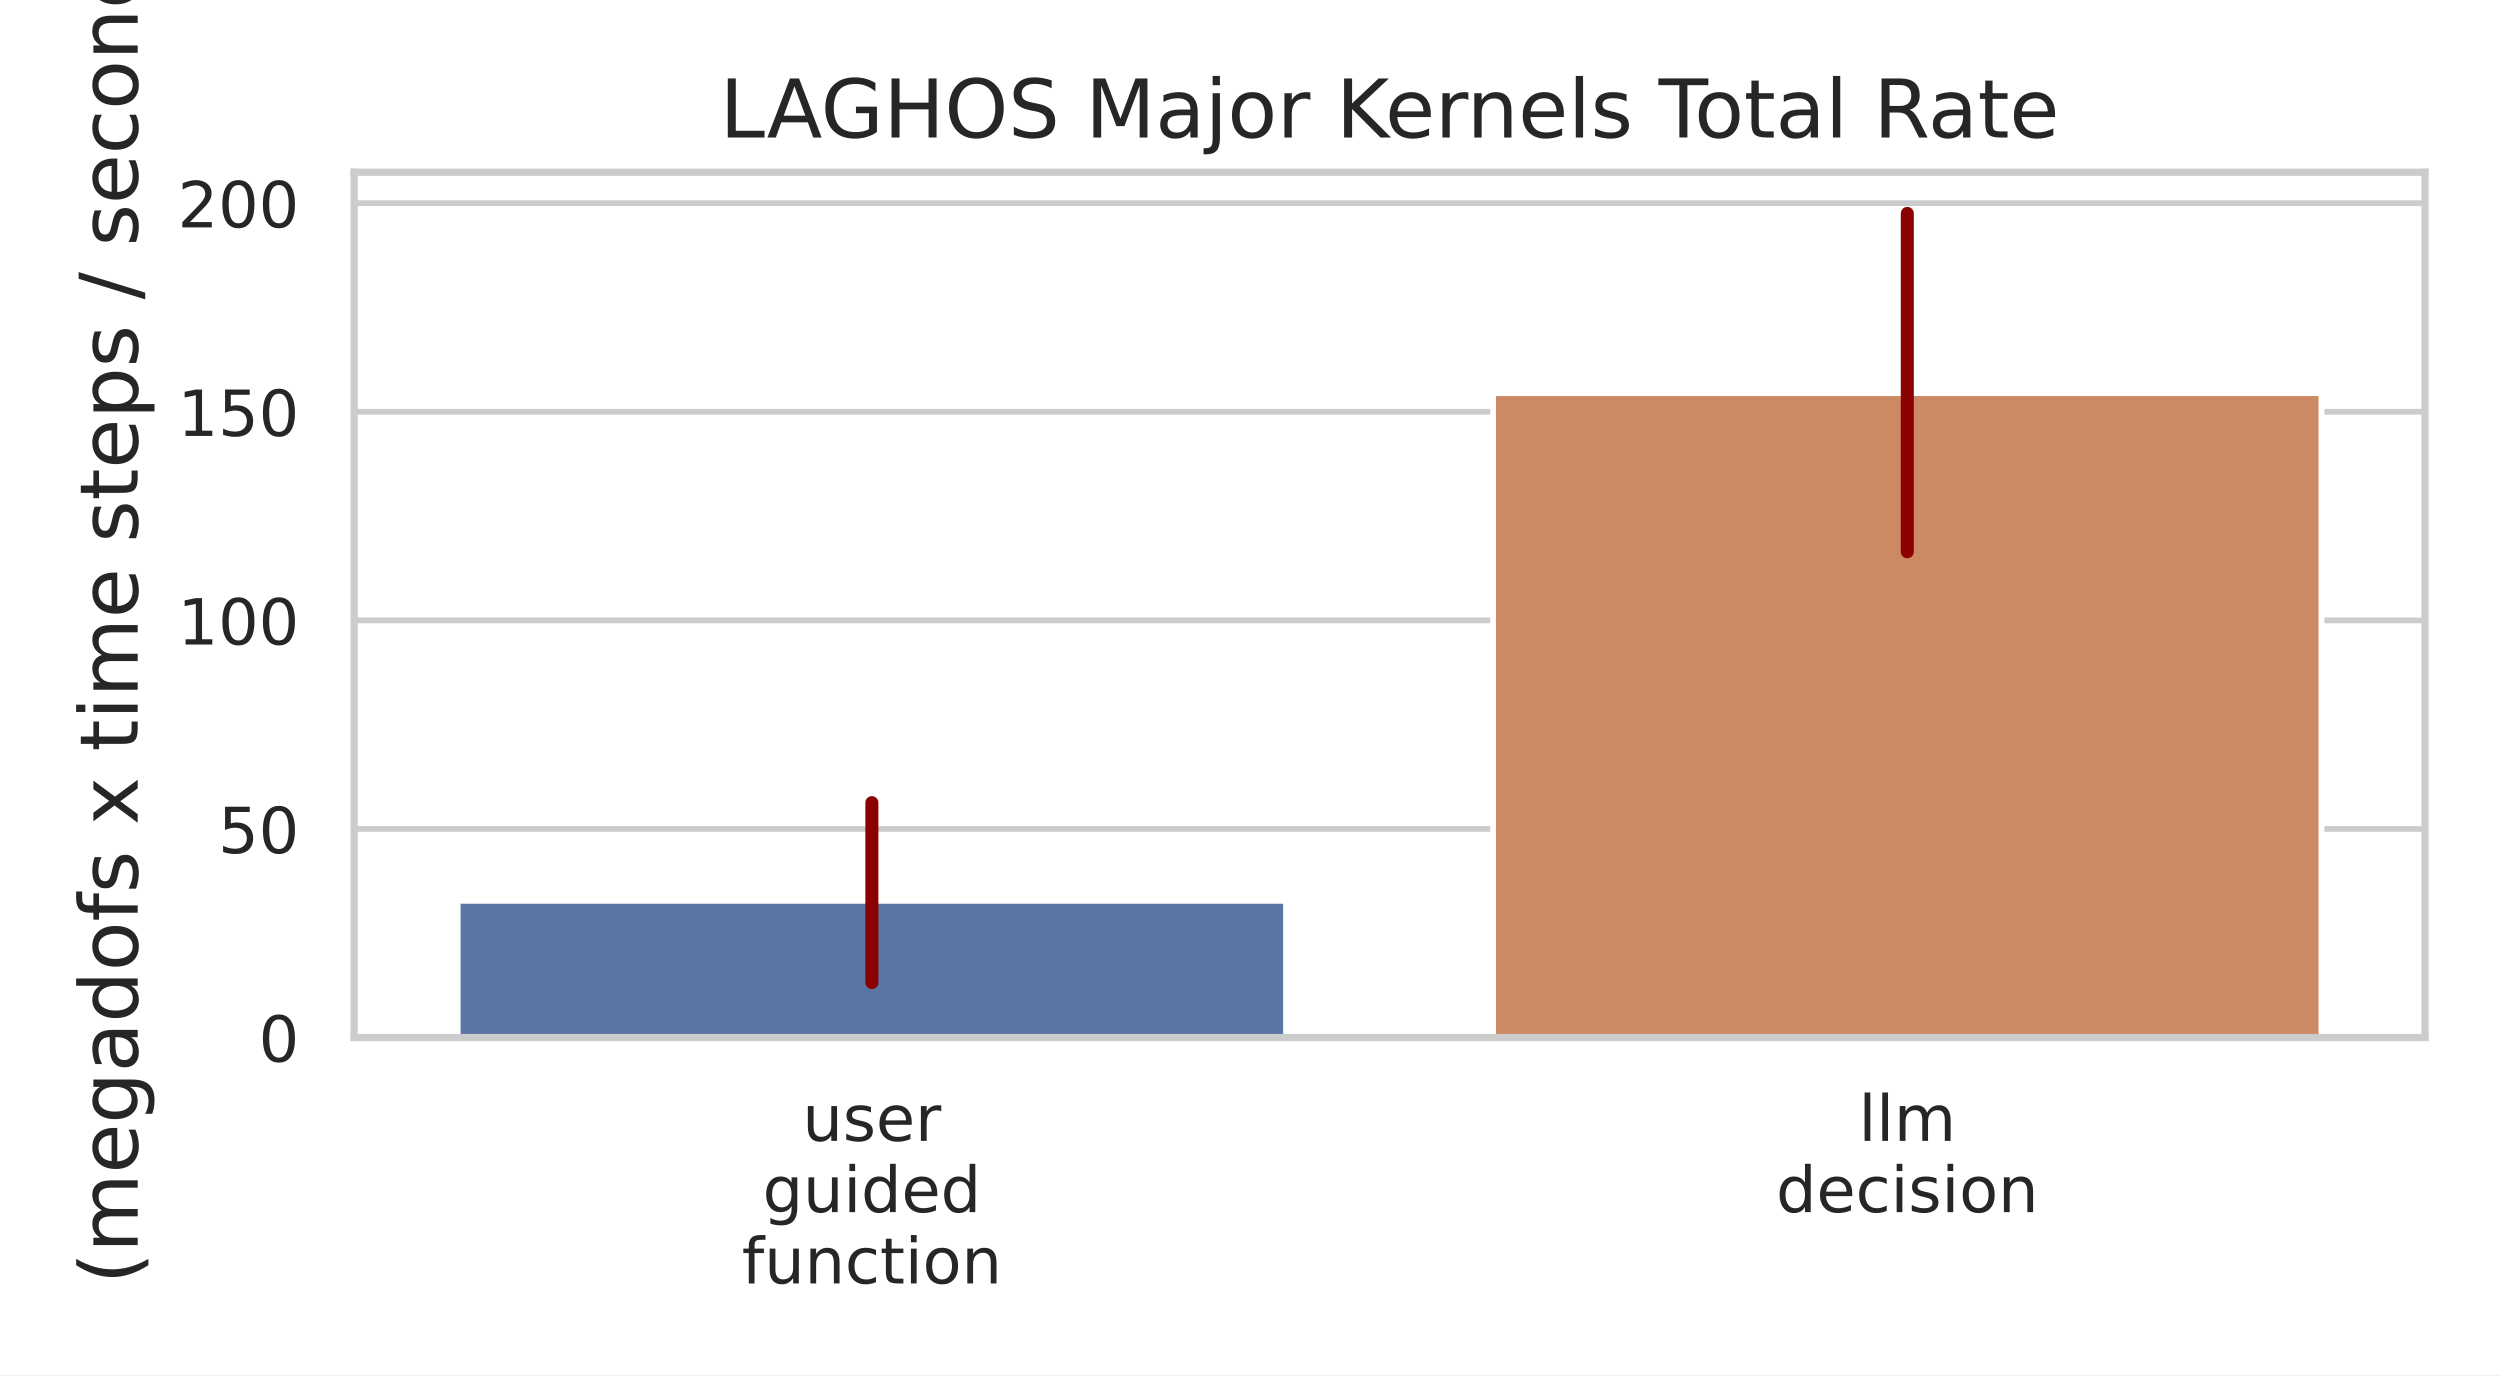
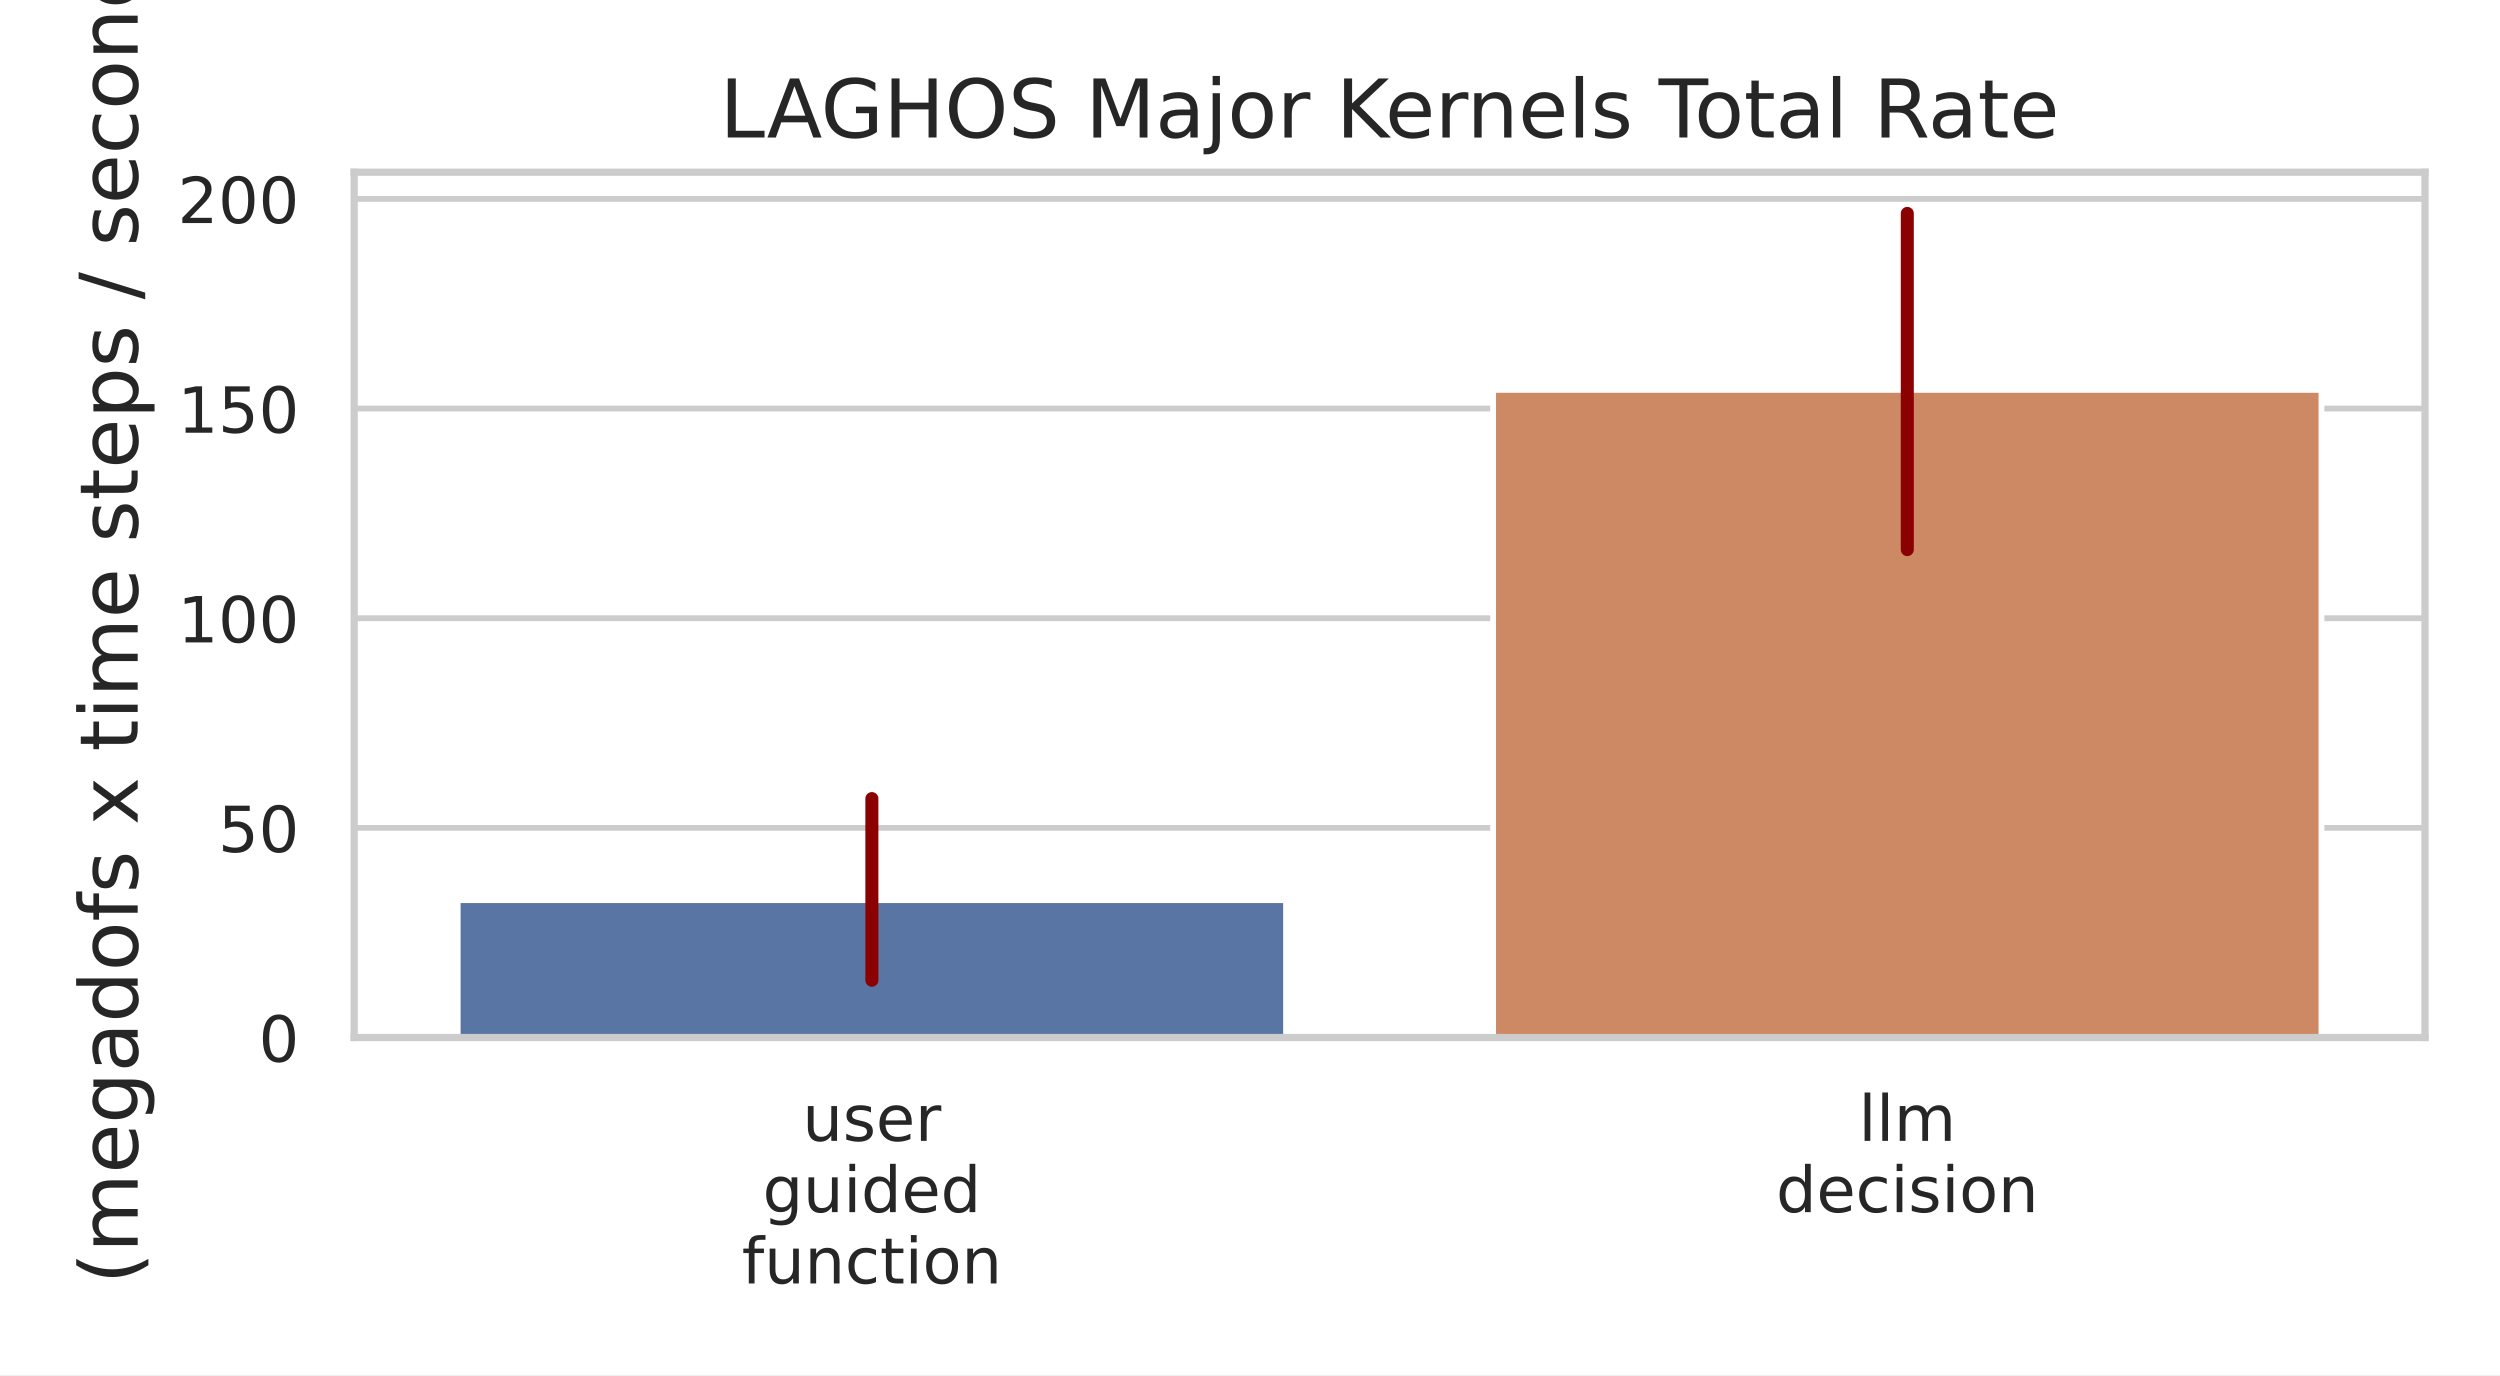
<svg xmlns="http://www.w3.org/2000/svg" xmlns:xlink="http://www.w3.org/1999/xlink" width="432pt" height="237.6pt" viewBox="0 0 432 237.6" version="1.1">
  <defs>
    <style type="text/css">*{stroke-linejoin: round; stroke-linecap: butt}</style>
  </defs>
  <g id="figure_1">
    <g id="patch_1">
      <path d="M 0 237.6  L 432 237.6  L 432 0  L 0 0  z " style="fill: #ffffff" />
    </g>
    <g id="axes_1">
      <g id="patch_2">
        <path d="M 61.2 179.284  L 419.04 179.284  L 419.04 29.76  L 61.2 29.76  z " style="fill: #ffffff" />
      </g>
      <g id="matplotlib.axis_1">
        <g id="xtick_1">
          <g id="text_1">
            <g style="fill: #262626" transform="translate(138.664 197.1423) scale(0.11 -0.11)">
              <defs>
                <path id="DejaVuSans-75" d="M 544 1381  L 544 3500  L 1119 3500  L 1119 1403  Q 1119 906 1312 657  Q 1506 409 1894 409  Q 2359 409 2629 706  Q 2900 1003 2900 1516  L 2900 3500  L 3475 3500  L 3475 0  L 2900 0  L 2900 538  Q 2691 219 2414 64  Q 2138 -91 1772 -91  Q 1169 -91 856 284  Q 544 659 544 1381  z M 1991 3584  L 1991 3584  z " transform="scale(0.015625)" />
                <path id="DejaVuSans-73" d="M 2834 3397  L 2834 2853  Q 2591 2978 2328 3040  Q 2066 3103 1784 3103  Q 1356 3103 1142 2972  Q 928 2841 928 2578  Q 928 2378 1081 2264  Q 1234 2150 1697 2047  L 1894 2003  Q 2506 1872 2764 1633  Q 3022 1394 3022 966  Q 3022 478 2636 193  Q 2250 -91 1575 -91  Q 1294 -91 989 -36  Q 684 19 347 128  L 347 722  Q 666 556 975 473  Q 1284 391 1588 391  Q 1994 391 2212 530  Q 2431 669 2431 922  Q 2431 1156 2273 1281  Q 2116 1406 1581 1522  L 1381 1569  Q 847 1681 609 1914  Q 372 2147 372 2553  Q 372 3047 722 3315  Q 1072 3584 1716 3584  Q 2034 3584 2315 3537  Q 2597 3491 2834 3397  z " transform="scale(0.015625)" />
                <path id="DejaVuSans-65" d="M 3597 1894  L 3597 1613  L 953 1613  Q 991 1019 1311 708  Q 1631 397 2203 397  Q 2534 397 2845 478  Q 3156 559 3463 722  L 3463 178  Q 3153 47 2828 -22  Q 2503 -91 2169 -91  Q 1331 -91 842 396  Q 353 884 353 1716  Q 353 2575 817 3079  Q 1281 3584 2069 3584  Q 2775 3584 3186 3129  Q 3597 2675 3597 1894  z M 3022 2063  Q 3016 2534 2758 2815  Q 2500 3097 2075 3097  Q 1594 3097 1305 2825  Q 1016 2553 972 2059  L 3022 2063  z " transform="scale(0.015625)" />
                <path id="DejaVuSans-72" d="M 2631 2963  Q 2534 3019 2420 3045  Q 2306 3072 2169 3072  Q 1681 3072 1420 2755  Q 1159 2438 1159 1844  L 1159 0  L 581 0  L 581 3500  L 1159 3500  L 1159 2956  Q 1341 3275 1631 3429  Q 1922 3584 2338 3584  Q 2397 3584 2469 3576  Q 2541 3569 2628 3553  L 2631 2963  z " transform="scale(0.015625)" />
              </defs>
              <use xlink:href="#DejaVuSans-75" />
              <use xlink:href="#DejaVuSans-73" x="63.379" />
              <use xlink:href="#DejaVuSans-65" x="115.479" />
              <use xlink:href="#DejaVuSans-72" x="177.002" />
            </g>
            <g style="fill: #262626" transform="translate(131.7873 209.4599) scale(0.11 -0.11)">
              <defs>
                <path id="DejaVuSans-67" d="M 2906 1791  Q 2906 2416 2648 2759  Q 2391 3103 1925 3103  Q 1463 3103 1205 2759  Q 947 2416 947 1791  Q 947 1169 1205 825  Q 1463 481 1925 481  Q 2391 481 2648 825  Q 2906 1169 2906 1791  z M 3481 434  Q 3481 -459 3084 -895  Q 2688 -1331 1869 -1331  Q 1566 -1331 1297 -1286  Q 1028 -1241 775 -1147  L 775 -588  Q 1028 -725 1275 -790  Q 1522 -856 1778 -856  Q 2344 -856 2625 -561  Q 2906 -266 2906 331  L 2906 616  Q 2728 306 2450 153  Q 2172 0 1784 0  Q 1141 0 747 490  Q 353 981 353 1791  Q 353 2603 747 3093  Q 1141 3584 1784 3584  Q 2172 3584 2450 3431  Q 2728 3278 2906 2969  L 2906 3500  L 3481 3500  L 3481 434  z " transform="scale(0.015625)" />
                <path id="DejaVuSans-69" d="M 603 3500  L 1178 3500  L 1178 0  L 603 0  L 603 3500  z M 603 4863  L 1178 4863  L 1178 4134  L 603 4134  L 603 4863  z " transform="scale(0.015625)" />
                <path id="DejaVuSans-64" d="M 2906 2969  L 2906 4863  L 3481 4863  L 3481 0  L 2906 0  L 2906 525  Q 2725 213 2448 61  Q 2172 -91 1784 -91  Q 1150 -91 751 415  Q 353 922 353 1747  Q 353 2572 751 3078  Q 1150 3584 1784 3584  Q 2172 3584 2448 3432  Q 2725 3281 2906 2969  z M 947 1747  Q 947 1113 1208 752  Q 1469 391 1925 391  Q 2381 391 2643 752  Q 2906 1113 2906 1747  Q 2906 2381 2643 2742  Q 2381 3103 1925 3103  Q 1469 3103 1208 2742  Q 947 2381 947 1747  z " transform="scale(0.015625)" />
              </defs>
              <use xlink:href="#DejaVuSans-67" />
              <use xlink:href="#DejaVuSans-75" x="63.477" />
              <use xlink:href="#DejaVuSans-69" x="126.855" />
              <use xlink:href="#DejaVuSans-64" x="154.639" />
              <use xlink:href="#DejaVuSans-65" x="218.115" />
              <use xlink:href="#DejaVuSans-64" x="279.639" />
            </g>
            <g style="fill: #262626" transform="translate(128.1934 221.7775) scale(0.11 -0.11)">
              <defs>
                <path id="DejaVuSans-66" d="M 2375 4863  L 2375 4384  L 1825 4384  Q 1516 4384 1395 4259  Q 1275 4134 1275 3809  L 1275 3500  L 2222 3500  L 2222 3053  L 1275 3053  L 1275 0  L 697 0  L 697 3053  L 147 3053  L 147 3500  L 697 3500  L 697 3744  Q 697 4328 969 4595  Q 1241 4863 1831 4863  L 2375 4863  z " transform="scale(0.015625)" />
                <path id="DejaVuSans-6e" d="M 3513 2113  L 3513 0  L 2938 0  L 2938 2094  Q 2938 2591 2744 2837  Q 2550 3084 2163 3084  Q 1697 3084 1428 2787  Q 1159 2491 1159 1978  L 1159 0  L 581 0  L 581 3500  L 1159 3500  L 1159 2956  Q 1366 3272 1645 3428  Q 1925 3584 2291 3584  Q 2894 3584 3203 3211  Q 3513 2838 3513 2113  z " transform="scale(0.015625)" />
                <path id="DejaVuSans-63" d="M 3122 3366  L 3122 2828  Q 2878 2963 2633 3030  Q 2388 3097 2138 3097  Q 1578 3097 1268 2742  Q 959 2388 959 1747  Q 959 1106 1268 751  Q 1578 397 2138 397  Q 2388 397 2633 464  Q 2878 531 3122 666  L 3122 134  Q 2881 22 2623 -34  Q 2366 -91 2075 -91  Q 1284 -91 818 406  Q 353 903 353 1747  Q 353 2603 823 3093  Q 1294 3584 2113 3584  Q 2378 3584 2631 3529  Q 2884 3475 3122 3366  z " transform="scale(0.015625)" />
                <path id="DejaVuSans-74" d="M 1172 4494  L 1172 3500  L 2356 3500  L 2356 3053  L 1172 3053  L 1172 1153  Q 1172 725 1289 603  Q 1406 481 1766 481  L 2356 481  L 2356 0  L 1766 0  Q 1100 0 847 248  Q 594 497 594 1153  L 594 3053  L 172 3053  L 172 3500  L 594 3500  L 594 4494  L 1172 4494  z " transform="scale(0.015625)" />
                <path id="DejaVuSans-6f" d="M 1959 3097  Q 1497 3097 1228 2736  Q 959 2375 959 1747  Q 959 1119 1226 758  Q 1494 397 1959 397  Q 2419 397 2687 759  Q 2956 1122 2956 1747  Q 2956 2369 2687 2733  Q 2419 3097 1959 3097  z M 1959 3584  Q 2709 3584 3137 3096  Q 3566 2609 3566 1747  Q 3566 888 3137 398  Q 2709 -91 1959 -91  Q 1206 -91 779 398  Q 353 888 353 1747  Q 353 2609 779 3096  Q 1206 3584 1959 3584  z " transform="scale(0.015625)" />
              </defs>
              <use xlink:href="#DejaVuSans-66" />
              <use xlink:href="#DejaVuSans-75" x="35.205" />
              <use xlink:href="#DejaVuSans-6e" x="98.584" />
              <use xlink:href="#DejaVuSans-63" x="161.963" />
              <use xlink:href="#DejaVuSans-74" x="216.943" />
              <use xlink:href="#DejaVuSans-69" x="256.152" />
              <use xlink:href="#DejaVuSans-6f" x="283.936" />
              <use xlink:href="#DejaVuSans-6e" x="345.117" />
            </g>
          </g>
        </g>
        <g id="xtick_2">
          <g id="text_2">
            <g style="fill: #262626" transform="translate(321.1667 197.1423) scale(0.11 -0.11)">
              <defs>
                <path id="DejaVuSans-6c" d="M 603 4863  L 1178 4863  L 1178 0  L 603 0  L 603 4863  z " transform="scale(0.015625)" />
                <path id="DejaVuSans-6d" d="M 3328 2828  Q 3544 3216 3844 3400  Q 4144 3584 4550 3584  Q 5097 3584 5394 3201  Q 5691 2819 5691 2113  L 5691 0  L 5113 0  L 5113 2094  Q 5113 2597 4934 2840  Q 4756 3084 4391 3084  Q 3944 3084 3684 2787  Q 3425 2491 3425 1978  L 3425 0  L 2847 0  L 2847 2094  Q 2847 2600 2669 2842  Q 2491 3084 2119 3084  Q 1678 3084 1418 2786  Q 1159 2488 1159 1978  L 1159 0  L 581 0  L 581 3500  L 1159 3500  L 1159 2956  Q 1356 3278 1631 3431  Q 1906 3584 2284 3584  Q 2666 3584 2933 3390  Q 3200 3197 3328 2828  z " transform="scale(0.015625)" />
              </defs>
              <use xlink:href="#DejaVuSans-6c" />
              <use xlink:href="#DejaVuSans-6c" x="27.783" />
              <use xlink:href="#DejaVuSans-6d" x="55.566" />
            </g>
            <g style="fill: #262626" transform="translate(306.908 209.4599) scale(0.11 -0.11)">
              <use xlink:href="#DejaVuSans-64" />
              <use xlink:href="#DejaVuSans-65" x="63.477" />
              <use xlink:href="#DejaVuSans-63" x="125" />
              <use xlink:href="#DejaVuSans-69" x="179.98" />
              <use xlink:href="#DejaVuSans-73" x="207.764" />
              <use xlink:href="#DejaVuSans-69" x="259.863" />
              <use xlink:href="#DejaVuSans-6f" x="287.646" />
              <use xlink:href="#DejaVuSans-6e" x="348.828" />
            </g>
          </g>
        </g>
      </g>
      <g id="matplotlib.axis_2">
        <g id="ytick_1">
          <g id="line2d_1">
-             <path d="M 61.2 179.284  L 419.04 179.284  " clip-path="url(#p017eea8787)" style="fill: none; stroke: #cccccc; stroke-linecap: round" />
+             <path d="M 61.2 179.284  L 419.04 179.284  " clip-path="url(#p086c2a5f76)" style="fill: none; stroke: #cccccc; stroke-linecap: round" />
          </g>
          <g id="text_3">
            <g style="fill: #262626" transform="translate(44.70125 183.4631) scale(0.11 -0.11)">
              <defs>
                <path id="DejaVuSans-30" d="M 2034 4250  Q 1547 4250 1301 3770  Q 1056 3291 1056 2328  Q 1056 1369 1301 889  Q 1547 409 2034 409  Q 2525 409 2770 889  Q 3016 1369 3016 2328  Q 3016 3291 2770 3770  Q 2525 4250 2034 4250  z M 2034 4750  Q 2819 4750 3233 4129  Q 3647 3509 3647 2328  Q 3647 1150 3233 529  Q 2819 -91 2034 -91  Q 1250 -91 836 529  Q 422 1150 422 2328  Q 422 3509 836 4129  Q 1250 4750 2034 4750  z " transform="scale(0.015625)" />
              </defs>
              <use xlink:href="#DejaVuSans-30" />
            </g>
          </g>
        </g>
        <g id="ytick_2">
          <g id="line2d_2">
-             <path d="M 61.2 143.24  L 419.04 143.24  " clip-path="url(#p017eea8787)" style="fill: none; stroke: #cccccc; stroke-linecap: round" />
+             <path d="M 61.2 143.056  L 419.04 143.056  " clip-path="url(#p086c2a5f76)" style="fill: none; stroke: #cccccc; stroke-linecap: round" />
          </g>
          <g id="text_4">
-             <g style="fill: #262626" transform="translate(37.7025 147.4196) scale(0.11 -0.11)">
+             <g style="fill: #262626" transform="translate(37.7025 147.2349) scale(0.11 -0.11)">
              <defs>
                <path id="DejaVuSans-35" d="M 691 4666  L 3169 4666  L 3169 4134  L 1269 4134  L 1269 2991  Q 1406 3038 1543 3061  Q 1681 3084 1819 3084  Q 2600 3084 3056 2656  Q 3513 2228 3513 1497  Q 3513 744 3044 326  Q 2575 -91 1722 -91  Q 1428 -91 1123 -41  Q 819 9 494 109  L 494 744  Q 775 591 1075 516  Q 1375 441 1709 441  Q 2250 441 2565 725  Q 2881 1009 2881 1497  Q 2881 1984 2565 2268  Q 2250 2553 1709 2553  Q 1456 2553 1204 2497  Q 953 2441 691 2322  L 691 4666  z " transform="scale(0.015625)" />
              </defs>
              <use xlink:href="#DejaVuSans-35" />
              <use xlink:href="#DejaVuSans-30" x="63.623" />
            </g>
          </g>
        </g>
        <g id="ytick_3">
          <g id="line2d_3">
-             <path d="M 61.2 107.197  L 419.04 107.197  " clip-path="url(#p017eea8787)" style="fill: none; stroke: #cccccc; stroke-linecap: round" />
+             <path d="M 61.2 106.828  L 419.04 106.828  " clip-path="url(#p086c2a5f76)" style="fill: none; stroke: #cccccc; stroke-linecap: round" />
          </g>
          <g id="text_5">
-             <g style="fill: #262626" transform="translate(30.70375 111.3761) scale(0.11 -0.11)">
+             <g style="fill: #262626" transform="translate(30.70375 111.0067) scale(0.11 -0.11)">
              <defs>
                <path id="DejaVuSans-31" d="M 794 531  L 1825 531  L 1825 4091  L 703 3866  L 703 4441  L 1819 4666  L 2450 4666  L 2450 531  L 3481 531  L 3481 0  L 794 0  L 794 531  z " transform="scale(0.015625)" />
              </defs>
              <use xlink:href="#DejaVuSans-31" />
              <use xlink:href="#DejaVuSans-30" x="63.623" />
              <use xlink:href="#DejaVuSans-30" x="127.246" />
            </g>
          </g>
        </g>
        <g id="ytick_4">
          <g id="line2d_4">
-             <path d="M 61.2 71.153  L 419.04 71.153  " clip-path="url(#p017eea8787)" style="fill: none; stroke: #cccccc; stroke-linecap: round" />
+             <path d="M 61.2 70.599  L 419.04 70.599  " clip-path="url(#p086c2a5f76)" style="fill: none; stroke: #cccccc; stroke-linecap: round" />
          </g>
          <g id="text_6">
-             <g style="fill: #262626" transform="translate(30.70375 75.33254) scale(0.11 -0.11)">
+             <g style="fill: #262626" transform="translate(30.70375 74.77842) scale(0.11 -0.11)">
              <use xlink:href="#DejaVuSans-31" />
              <use xlink:href="#DejaVuSans-35" x="63.623" />
              <use xlink:href="#DejaVuSans-30" x="127.246" />
            </g>
          </g>
        </g>
        <g id="ytick_5">
          <g id="line2d_5">
-             <path d="M 61.2 35.11  L 419.04 35.11  " clip-path="url(#p017eea8787)" style="fill: none; stroke: #cccccc; stroke-linecap: round" />
+             <path d="M 61.2 34.371  L 419.04 34.371  " clip-path="url(#p086c2a5f76)" style="fill: none; stroke: #cccccc; stroke-linecap: round" />
          </g>
          <g id="text_7">
-             <g style="fill: #262626" transform="translate(30.70375 39.28901) scale(0.11 -0.11)">
+             <g style="fill: #262626" transform="translate(30.70375 38.55018) scale(0.11 -0.11)">
              <defs>
                <path id="DejaVuSans-32" d="M 1228 531  L 3431 531  L 3431 0  L 469 0  L 469 531  Q 828 903 1448 1529  Q 2069 2156 2228 2338  Q 2531 2678 2651 2914  Q 2772 3150 2772 3378  Q 2772 3750 2511 3984  Q 2250 4219 1831 4219  Q 1534 4219 1204 4116  Q 875 4013 500 3803  L 500 4441  Q 881 4594 1212 4672  Q 1544 4750 1819 4750  Q 2544 4750 2975 4387  Q 3406 4025 3406 3419  Q 3406 3131 3298 2873  Q 3191 2616 2906 2266  Q 2828 2175 2409 1742  Q 1991 1309 1228 531  z " transform="scale(0.015625)" />
              </defs>
              <use xlink:href="#DejaVuSans-32" />
              <use xlink:href="#DejaVuSans-30" x="63.623" />
              <use xlink:href="#DejaVuSans-30" x="127.246" />
            </g>
          </g>
        </g>
        <g id="text_8">
          <g style="fill: #262626" transform="translate(23.79219 221.8748) rotate(-90) scale(0.14 -0.14)">
            <defs>
              <path id="DejaVuSans-28" d="M 1984 4856  Q 1566 4138 1362 3434  Q 1159 2731 1159 2009  Q 1159 1288 1364 580  Q 1569 -128 1984 -844  L 1484 -844  Q 1016 -109 783 600  Q 550 1309 550 2009  Q 550 2706 781 3412  Q 1013 4119 1484 4856  L 1984 4856  z " transform="scale(0.015625)" />
              <path id="DejaVuSans-61" d="M 2194 1759  Q 1497 1759 1228 1600  Q 959 1441 959 1056  Q 959 750 1161 570  Q 1363 391 1709 391  Q 2188 391 2477 730  Q 2766 1069 2766 1631  L 2766 1759  L 2194 1759  z M 3341 1997  L 3341 0  L 2766 0  L 2766 531  Q 2569 213 2275 61  Q 1981 -91 1556 -91  Q 1019 -91 701 211  Q 384 513 384 1019  Q 384 1609 779 1909  Q 1175 2209 1959 2209  L 2766 2209  L 2766 2266  Q 2766 2663 2505 2880  Q 2244 3097 1772 3097  Q 1472 3097 1187 3025  Q 903 2953 641 2809  L 641 3341  Q 956 3463 1253 3523  Q 1550 3584 1831 3584  Q 2591 3584 2966 3190  Q 3341 2797 3341 1997  z " transform="scale(0.015625)" />
              <path id="DejaVuSans-20" transform="scale(0.015625)" />
              <path id="DejaVuSans-78" d="M 3513 3500  L 2247 1797  L 3578 0  L 2900 0  L 1881 1375  L 863 0  L 184 0  L 1544 1831  L 300 3500  L 978 3500  L 1906 2253  L 2834 3500  L 3513 3500  z " transform="scale(0.015625)" />
              <path id="DejaVuSans-70" d="M 1159 525  L 1159 -1331  L 581 -1331  L 581 3500  L 1159 3500  L 1159 2969  Q 1341 3281 1617 3432  Q 1894 3584 2278 3584  Q 2916 3584 3314 3078  Q 3713 2572 3713 1747  Q 3713 922 3314 415  Q 2916 -91 2278 -91  Q 1894 -91 1617 61  Q 1341 213 1159 525  z M 3116 1747  Q 3116 2381 2855 2742  Q 2594 3103 2138 3103  Q 1681 3103 1420 2742  Q 1159 2381 1159 1747  Q 1159 1113 1420 752  Q 1681 391 2138 391  Q 2594 391 2855 752  Q 3116 1113 3116 1747  z " transform="scale(0.015625)" />
              <path id="DejaVuSans-2f" d="M 1625 4666  L 2156 4666  L 531 -594  L 0 -594  L 1625 4666  z " transform="scale(0.015625)" />
              <path id="DejaVuSans-29" d="M 513 4856  L 1013 4856  Q 1481 4119 1714 3412  Q 1947 2706 1947 2009  Q 1947 1309 1714 600  Q 1481 -109 1013 -844  L 513 -844  Q 928 -128 1133 580  Q 1338 1288 1338 2009  Q 1338 2731 1133 3434  Q 928 4138 513 4856  z " transform="scale(0.015625)" />
            </defs>
            <use xlink:href="#DejaVuSans-28" />
            <use xlink:href="#DejaVuSans-6d" x="39.014" />
            <use xlink:href="#DejaVuSans-65" x="136.426" />
            <use xlink:href="#DejaVuSans-67" x="197.949" />
            <use xlink:href="#DejaVuSans-61" x="261.426" />
            <use xlink:href="#DejaVuSans-64" x="322.705" />
            <use xlink:href="#DejaVuSans-6f" x="386.182" />
            <use xlink:href="#DejaVuSans-66" x="447.363" />
            <use xlink:href="#DejaVuSans-73" x="482.568" />
            <use xlink:href="#DejaVuSans-20" x="534.668" />
            <use xlink:href="#DejaVuSans-78" x="566.455" />
            <use xlink:href="#DejaVuSans-20" x="625.635" />
            <use xlink:href="#DejaVuSans-74" x="657.422" />
            <use xlink:href="#DejaVuSans-69" x="696.631" />
            <use xlink:href="#DejaVuSans-6d" x="724.414" />
            <use xlink:href="#DejaVuSans-65" x="821.826" />
            <use xlink:href="#DejaVuSans-20" x="883.35" />
            <use xlink:href="#DejaVuSans-73" x="915.137" />
            <use xlink:href="#DejaVuSans-74" x="967.236" />
            <use xlink:href="#DejaVuSans-65" x="1006.445" />
            <use xlink:href="#DejaVuSans-70" x="1067.969" />
            <use xlink:href="#DejaVuSans-73" x="1131.445" />
            <use xlink:href="#DejaVuSans-20" x="1183.545" />
            <use xlink:href="#DejaVuSans-2f" x="1215.332" />
            <use xlink:href="#DejaVuSans-20" x="1249.023" />
            <use xlink:href="#DejaVuSans-73" x="1280.811" />
            <use xlink:href="#DejaVuSans-65" x="1332.91" />
            <use xlink:href="#DejaVuSans-63" x="1394.434" />
            <use xlink:href="#DejaVuSans-6f" x="1449.414" />
            <use xlink:href="#DejaVuSans-6e" x="1510.596" />
            <use xlink:href="#DejaVuSans-64" x="1573.975" />
            <use xlink:href="#DejaVuSans-29" x="1637.451" />
          </g>
        </g>
      </g>
      <g id="patch_3">
-         <path d="M 79.092 179.284  L 222.228 179.284  L 222.228 155.67  L 79.092 155.67  z " clip-path="url(#p017eea8787)" style="fill: #5875a4; stroke: #ffffff; stroke-linejoin: miter" />
+         <path d="M 79.092 179.284  L 222.228 179.284  L 222.228 155.549  L 79.092 155.549  z " clip-path="url(#p086c2a5f76)" style="fill: #5875a4; stroke: #ffffff; stroke-linejoin: miter" />
      </g>
      <g id="patch_4">
-         <path d="M 258.012 179.284  L 401.148 179.284  L 401.148 67.945  L 258.012 67.945  z " clip-path="url(#p017eea8787)" style="fill: #cc8963; stroke: #ffffff; stroke-linejoin: miter" />
+         <path d="M 258.012 179.284  L 401.148 179.284  L 401.148 67.374  L 258.012 67.374  z " clip-path="url(#p086c2a5f76)" style="fill: #cc8963; stroke: #ffffff; stroke-linejoin: miter" />
      </g>
      <g id="line2d_6">
-         <path d="M 150.66 169.782  L 150.66 138.698  " clip-path="url(#p017eea8787)" style="fill: none; stroke: #8b0000; stroke-width: 2.25; stroke-linecap: round" />
+         <path d="M 150.66 169.384  L 150.66 137.995  " clip-path="url(#p086c2a5f76)" style="fill: none; stroke: #8b0000; stroke-width: 2.25; stroke-linecap: round" />
      </g>
      <g id="line2d_7">
-         <path d="M 329.58 95.338  L 329.58 36.88  " clip-path="url(#p017eea8787)" style="fill: none; stroke: #8b0000; stroke-width: 2.25; stroke-linecap: round" />
+         <path d="M 329.58 94.97  L 329.58 36.88  " clip-path="url(#p086c2a5f76)" style="fill: none; stroke: #8b0000; stroke-width: 2.25; stroke-linecap: round" />
      </g>
      <g id="patch_5">
        <path d="M 61.2 179.284  L 61.2 29.76  " style="fill: none; stroke: #cccccc; stroke-width: 1.25; stroke-linejoin: miter; stroke-linecap: square" />
      </g>
      <g id="patch_6">
        <path d="M 419.04 179.284  L 419.04 29.76  " style="fill: none; stroke: #cccccc; stroke-width: 1.25; stroke-linejoin: miter; stroke-linecap: square" />
      </g>
      <g id="patch_7">
        <path d="M 61.2 179.284  L 419.04 179.284  " style="fill: none; stroke: #cccccc; stroke-width: 1.25; stroke-linejoin: miter; stroke-linecap: square" />
      </g>
      <g id="patch_8">
        <path d="M 61.2 29.76  L 419.04 29.76  " style="fill: none; stroke: #cccccc; stroke-width: 1.25; stroke-linejoin: miter; stroke-linecap: square" />
      </g>
      <g id="text_9">
        <g style="fill: #262626" transform="translate(124.3881 23.76) scale(0.14 -0.14)">
          <defs>
            <path id="DejaVuSans-4c" d="M 628 4666  L 1259 4666  L 1259 531  L 3531 531  L 3531 0  L 628 0  L 628 4666  z " transform="scale(0.015625)" />
            <path id="DejaVuSans-41" d="M 2188 4044  L 1331 1722  L 3047 1722  L 2188 4044  z M 1831 4666  L 2547 4666  L 4325 0  L 3669 0  L 3244 1197  L 1141 1197  L 716 0  L 50 0  L 1831 4666  z " transform="scale(0.015625)" />
            <path id="DejaVuSans-47" d="M 3809 666  L 3809 1919  L 2778 1919  L 2778 2438  L 4434 2438  L 4434 434  Q 4069 175 3628 42  Q 3188 -91 2688 -91  Q 1594 -91 976 548  Q 359 1188 359 2328  Q 359 3472 976 4111  Q 1594 4750 2688 4750  Q 3144 4750 3555 4637  Q 3966 4525 4313 4306  L 4313 3634  Q 3963 3931 3569 4081  Q 3175 4231 2741 4231  Q 1884 4231 1454 3753  Q 1025 3275 1025 2328  Q 1025 1384 1454 906  Q 1884 428 2741 428  Q 3075 428 3337 486  Q 3600 544 3809 666  z " transform="scale(0.015625)" />
            <path id="DejaVuSans-48" d="M 628 4666  L 1259 4666  L 1259 2753  L 3553 2753  L 3553 4666  L 4184 4666  L 4184 0  L 3553 0  L 3553 2222  L 1259 2222  L 1259 0  L 628 0  L 628 4666  z " transform="scale(0.015625)" />
            <path id="DejaVuSans-4f" d="M 2522 4238  Q 1834 4238 1429 3725  Q 1025 3213 1025 2328  Q 1025 1447 1429 934  Q 1834 422 2522 422  Q 3209 422 3611 934  Q 4013 1447 4013 2328  Q 4013 3213 3611 3725  Q 3209 4238 2522 4238  z M 2522 4750  Q 3503 4750 4090 4092  Q 4678 3434 4678 2328  Q 4678 1225 4090 567  Q 3503 -91 2522 -91  Q 1538 -91 948 565  Q 359 1222 359 2328  Q 359 3434 948 4092  Q 1538 4750 2522 4750  z " transform="scale(0.015625)" />
            <path id="DejaVuSans-53" d="M 3425 4513  L 3425 3897  Q 3066 4069 2747 4153  Q 2428 4238 2131 4238  Q 1616 4238 1336 4038  Q 1056 3838 1056 3469  Q 1056 3159 1242 3001  Q 1428 2844 1947 2747  L 2328 2669  Q 3034 2534 3370 2195  Q 3706 1856 3706 1288  Q 3706 609 3251 259  Q 2797 -91 1919 -91  Q 1588 -91 1214 -16  Q 841 59 441 206  L 441 856  Q 825 641 1194 531  Q 1563 422 1919 422  Q 2459 422 2753 634  Q 3047 847 3047 1241  Q 3047 1584 2836 1778  Q 2625 1972 2144 2069  L 1759 2144  Q 1053 2284 737 2584  Q 422 2884 422 3419  Q 422 4038 858 4394  Q 1294 4750 2059 4750  Q 2388 4750 2728 4690  Q 3069 4631 3425 4513  z " transform="scale(0.015625)" />
            <path id="DejaVuSans-4d" d="M 628 4666  L 1569 4666  L 2759 1491  L 3956 4666  L 4897 4666  L 4897 0  L 4281 0  L 4281 4097  L 3078 897  L 2444 897  L 1241 4097  L 1241 0  L 628 0  L 628 4666  z " transform="scale(0.015625)" />
            <path id="DejaVuSans-6a" d="M 603 3500  L 1178 3500  L 1178 -63  Q 1178 -731 923 -1031  Q 669 -1331 103 -1331  L -116 -1331  L -116 -844  L 38 -844  Q 366 -844 484 -692  Q 603 -541 603 -63  L 603 3500  z M 603 4863  L 1178 4863  L 1178 4134  L 603 4134  L 603 4863  z " transform="scale(0.015625)" />
            <path id="DejaVuSans-4b" d="M 628 4666  L 1259 4666  L 1259 2694  L 3353 4666  L 4166 4666  L 1850 2491  L 4331 0  L 3500 0  L 1259 2247  L 1259 0  L 628 0  L 628 4666  z " transform="scale(0.015625)" />
            <path id="DejaVuSans-54" d="M -19 4666  L 3928 4666  L 3928 4134  L 2272 4134  L 2272 0  L 1638 0  L 1638 4134  L -19 4134  L -19 4666  z " transform="scale(0.015625)" />
            <path id="DejaVuSans-52" d="M 2841 2188  Q 3044 2119 3236 1894  Q 3428 1669 3622 1275  L 4263 0  L 3584 0  L 2988 1197  Q 2756 1666 2539 1819  Q 2322 1972 1947 1972  L 1259 1972  L 1259 0  L 628 0  L 628 4666  L 2053 4666  Q 2853 4666 3247 4331  Q 3641 3997 3641 3322  Q 3641 2881 3436 2590  Q 3231 2300 2841 2188  z M 1259 4147  L 1259 2491  L 2053 2491  Q 2509 2491 2742 2702  Q 2975 2913 2975 3322  Q 2975 3731 2742 3939  Q 2509 4147 2053 4147  L 1259 4147  z " transform="scale(0.015625)" />
          </defs>
          <use xlink:href="#DejaVuSans-4c" />
          <use xlink:href="#DejaVuSans-41" x="57.963" />
          <use xlink:href="#DejaVuSans-47" x="124.621" />
          <use xlink:href="#DejaVuSans-48" x="202.111" />
          <use xlink:href="#DejaVuSans-4f" x="277.307" />
          <use xlink:href="#DejaVuSans-53" x="356.018" />
          <use xlink:href="#DejaVuSans-20" x="419.494" />
          <use xlink:href="#DejaVuSans-4d" x="451.281" />
          <use xlink:href="#DejaVuSans-61" x="537.561" />
          <use xlink:href="#DejaVuSans-6a" x="598.84" />
          <use xlink:href="#DejaVuSans-6f" x="626.623" />
          <use xlink:href="#DejaVuSans-72" x="687.805" />
          <use xlink:href="#DejaVuSans-20" x="728.918" />
          <use xlink:href="#DejaVuSans-4b" x="760.705" />
          <use xlink:href="#DejaVuSans-65" x="821.281" />
          <use xlink:href="#DejaVuSans-72" x="882.805" />
          <use xlink:href="#DejaVuSans-6e" x="922.168" />
          <use xlink:href="#DejaVuSans-65" x="985.547" />
          <use xlink:href="#DejaVuSans-6c" x="1047.07" />
          <use xlink:href="#DejaVuSans-73" x="1074.854" />
          <use xlink:href="#DejaVuSans-20" x="1126.953" />
          <use xlink:href="#DejaVuSans-54" x="1158.74" />
          <use xlink:href="#DejaVuSans-6f" x="1202.824" />
          <use xlink:href="#DejaVuSans-74" x="1264.006" />
          <use xlink:href="#DejaVuSans-61" x="1303.215" />
          <use xlink:href="#DejaVuSans-6c" x="1364.494" />
          <use xlink:href="#DejaVuSans-20" x="1392.277" />
          <use xlink:href="#DejaVuSans-52" x="1424.064" />
          <use xlink:href="#DejaVuSans-61" x="1491.297" />
          <use xlink:href="#DejaVuSans-74" x="1552.576" />
          <use xlink:href="#DejaVuSans-65" x="1591.785" />
        </g>
      </g>
    </g>
  </g>
  <defs>
-     <clipPath id="p017eea8787">
+     <clipPath id="p086c2a5f76">
      <rect x="61.2" y="29.76" width="357.84" height="149.524" />
    </clipPath>
  </defs>
</svg>
